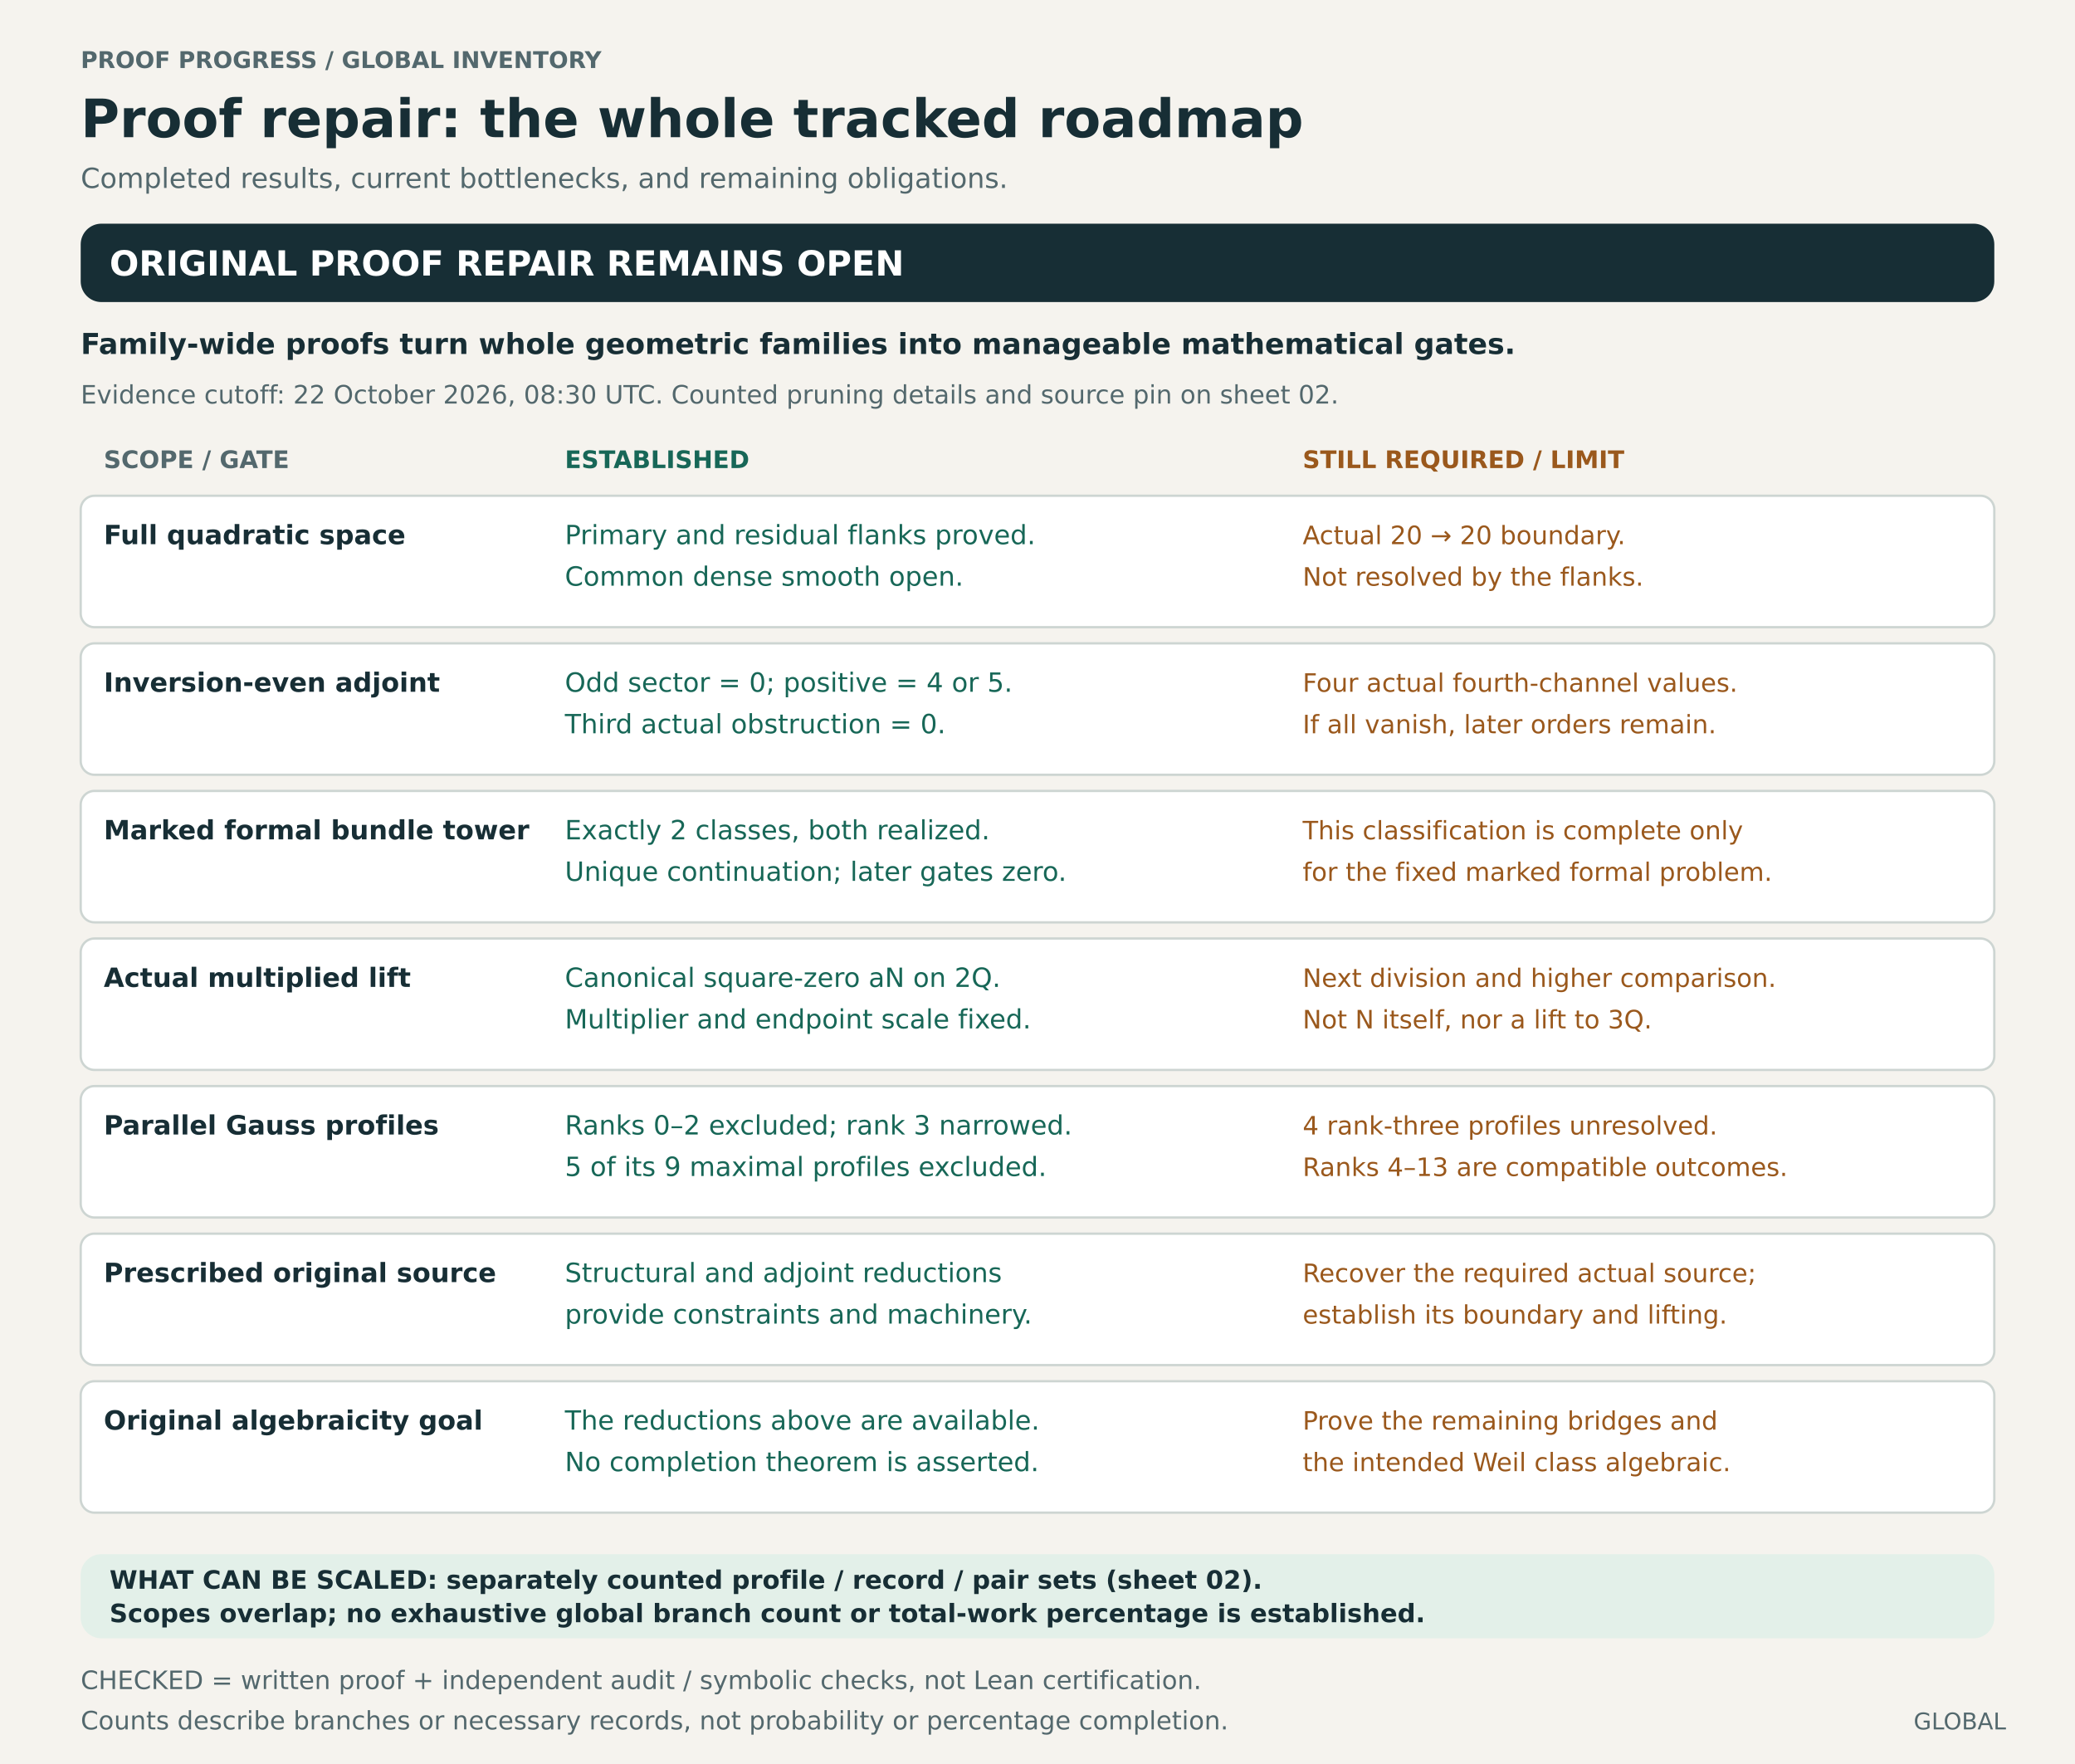
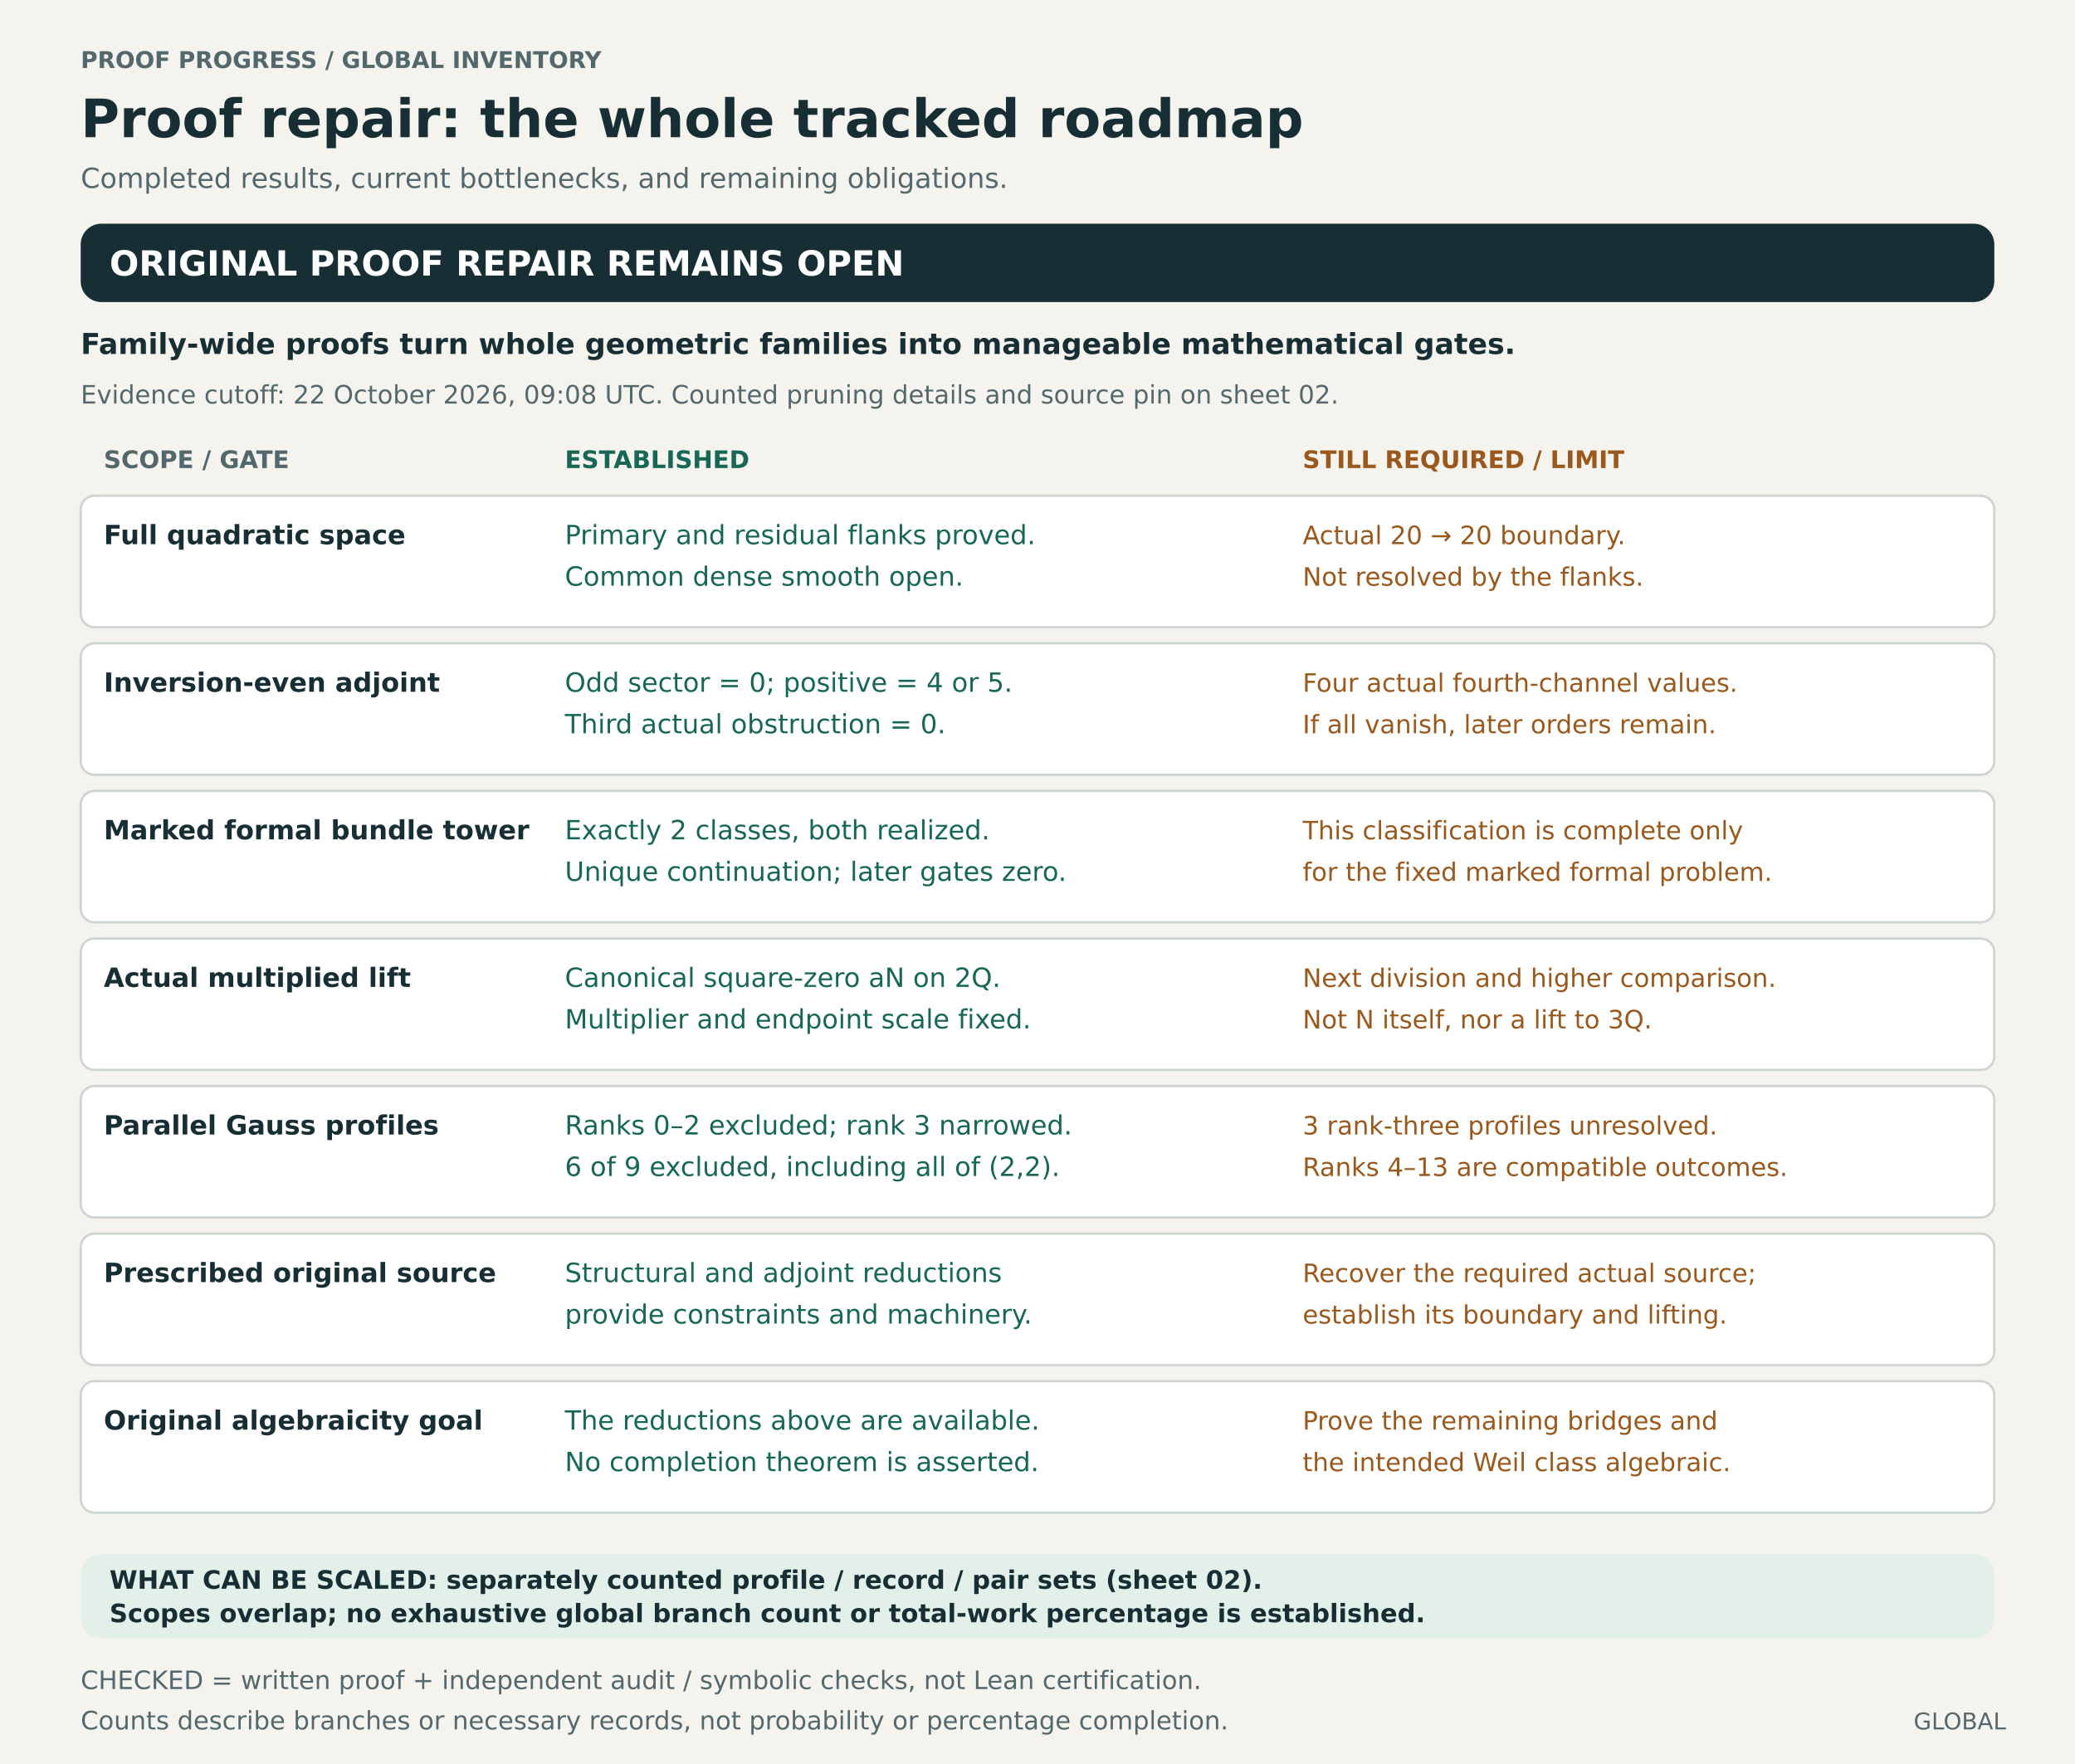
<svg xmlns="http://www.w3.org/2000/svg" width="1800" height="1530" viewBox="0 0 1800 1530">
  <defs>
    <marker id="arrow" markerWidth="10" markerHeight="10" refX="8" refY="5" orient="auto">
      <path d="M0,0 L10,5 L0,10" fill="none" stroke="#53686D" stroke-width="1.5" />
    </marker>
  </defs>
  <rect width="100%" height="100%" fill="#F5F3EE" />
  <text x="70" y="59" fill="#53686D" font-family="DejaVu Sans, sans-serif" font-size="20" font-weight="700">PROOF PROGRESS  /  GLOBAL INVENTORY</text>
  <text x="70" y="119" fill="#172E35" font-family="DejaVu Sans, sans-serif" font-size="46" font-weight="700">Proof repair: the whole tracked roadmap</text>
  <text x="70" y="163" fill="#53686D" font-family="DejaVu Sans, sans-serif" font-size="24" font-weight="400">Completed results, current bottlenecks, and remaining obligations.</text>
  <rect x="70" y="194" width="1660" height="68" rx="18" fill="#172E35" stroke="none" stroke-width="2" />
  <text x="95" y="239" fill="#FFFFFF" font-family="DejaVu Sans, sans-serif" font-size="30" font-weight="700">ORIGINAL PROOF REPAIR REMAINS OPEN</text>
  <text x="70" y="307" fill="#172E35" font-family="DejaVu Sans, sans-serif" font-size="25" font-weight="600">Family-wide proofs turn whole geometric families into manageable mathematical gates.</text>
-   <text x="70" y="350" fill="#53686D" font-family="DejaVu Sans, sans-serif" font-size="22" font-weight="400">Evidence cutoff: 22 October 2026, 08:30 UTC. Counted pruning details and source pin on sheet 02.</text>
+   <text x="70" y="350" fill="#53686D" font-family="DejaVu Sans, sans-serif" font-size="22" font-weight="400">Evidence cutoff: 22 October 2026, 09:08 UTC. Counted pruning details and source pin on sheet 02.</text>
  <text x="90" y="406" fill="#53686D" font-family="DejaVu Sans, sans-serif" font-size="21" font-weight="700">SCOPE / GATE</text>
  <text x="490" y="406" fill="#176757" font-family="DejaVu Sans, sans-serif" font-size="21" font-weight="700">ESTABLISHED</text>
  <text x="1130" y="406" fill="#9A581C" font-family="DejaVu Sans, sans-serif" font-size="21" font-weight="700">STILL REQUIRED / LIMIT</text>
  <rect x="70" y="430" width="1660" height="114" rx="12" fill="#FFFFFF" stroke="#CDD5D2" stroke-width="2" />
  <text x="90" y="472" fill="#172E35" font-family="DejaVu Sans, sans-serif" font-size="23" font-weight="700">Full quadratic space</text>
  <text x="490" y="472" fill="#176757" font-family="DejaVu Sans, sans-serif" font-size="23" font-weight="400">Primary and residual flanks proved.</text>
  <text x="490" y="508" fill="#176757" font-family="DejaVu Sans, sans-serif" font-size="23" font-weight="400">Common dense smooth open.</text>
  <text x="1130" y="472" fill="#9A581C" font-family="DejaVu Sans, sans-serif" font-size="22" font-weight="400">Actual 20 → 20 boundary.</text>
  <text x="1130" y="508" fill="#9A581C" font-family="DejaVu Sans, sans-serif" font-size="22" font-weight="400">Not resolved by the flanks.</text>
  <rect x="70" y="558" width="1660" height="114" rx="12" fill="#FFFFFF" stroke="#CDD5D2" stroke-width="2" />
  <text x="90" y="600" fill="#172E35" font-family="DejaVu Sans, sans-serif" font-size="23" font-weight="700">Inversion-even adjoint</text>
  <text x="490" y="600" fill="#176757" font-family="DejaVu Sans, sans-serif" font-size="23" font-weight="400">Odd sector = 0; positive = 4 or 5.</text>
  <text x="490" y="636" fill="#176757" font-family="DejaVu Sans, sans-serif" font-size="23" font-weight="400">Third actual obstruction = 0.</text>
  <text x="1130" y="600" fill="#9A581C" font-family="DejaVu Sans, sans-serif" font-size="22" font-weight="400">Four actual fourth-channel values.</text>
  <text x="1130" y="636" fill="#9A581C" font-family="DejaVu Sans, sans-serif" font-size="22" font-weight="400">If all vanish, later orders remain.</text>
  <rect x="70" y="686" width="1660" height="114" rx="12" fill="#FFFFFF" stroke="#CDD5D2" stroke-width="2" />
  <text x="90" y="728" fill="#172E35" font-family="DejaVu Sans, sans-serif" font-size="23" font-weight="700">Marked formal bundle tower</text>
  <text x="490" y="728" fill="#176757" font-family="DejaVu Sans, sans-serif" font-size="23" font-weight="400">Exactly 2 classes, both realized.</text>
  <text x="490" y="764" fill="#176757" font-family="DejaVu Sans, sans-serif" font-size="23" font-weight="400">Unique continuation; later gates zero.</text>
  <text x="1130" y="728" fill="#9A581C" font-family="DejaVu Sans, sans-serif" font-size="22" font-weight="400">This classification is complete only</text>
  <text x="1130" y="764" fill="#9A581C" font-family="DejaVu Sans, sans-serif" font-size="22" font-weight="400">for the fixed marked formal problem.</text>
  <rect x="70" y="814" width="1660" height="114" rx="12" fill="#FFFFFF" stroke="#CDD5D2" stroke-width="2" />
  <text x="90" y="856" fill="#172E35" font-family="DejaVu Sans, sans-serif" font-size="23" font-weight="700">Actual multiplied lift</text>
  <text x="490" y="856" fill="#176757" font-family="DejaVu Sans, sans-serif" font-size="23" font-weight="400">Canonical square-zero aN on 2Q.</text>
  <text x="490" y="892" fill="#176757" font-family="DejaVu Sans, sans-serif" font-size="23" font-weight="400">Multiplier and endpoint scale fixed.</text>
  <text x="1130" y="856" fill="#9A581C" font-family="DejaVu Sans, sans-serif" font-size="22" font-weight="400">Next division and higher comparison.</text>
  <text x="1130" y="892" fill="#9A581C" font-family="DejaVu Sans, sans-serif" font-size="22" font-weight="400">Not N itself, nor a lift to 3Q.</text>
  <rect x="70" y="942" width="1660" height="114" rx="12" fill="#FFFFFF" stroke="#CDD5D2" stroke-width="2" />
  <text x="90" y="984" fill="#172E35" font-family="DejaVu Sans, sans-serif" font-size="23" font-weight="700">Parallel Gauss profiles</text>
  <text x="490" y="984" fill="#176757" font-family="DejaVu Sans, sans-serif" font-size="23" font-weight="400">Ranks 0–2 excluded; rank 3 narrowed.</text>
-   <text x="490" y="1020" fill="#176757" font-family="DejaVu Sans, sans-serif" font-size="23" font-weight="400">5 of its 9 maximal profiles excluded.</text>
-   <text x="1130" y="984" fill="#9A581C" font-family="DejaVu Sans, sans-serif" font-size="22" font-weight="400">4 rank-three profiles unresolved.</text>
+   <text x="490" y="1020" fill="#176757" font-family="DejaVu Sans, sans-serif" font-size="23" font-weight="400">6 of 9 excluded, including all of (2,2).</text>
+   <text x="1130" y="984" fill="#9A581C" font-family="DejaVu Sans, sans-serif" font-size="22" font-weight="400">3 rank-three profiles unresolved.</text>
  <text x="1130" y="1020" fill="#9A581C" font-family="DejaVu Sans, sans-serif" font-size="22" font-weight="400">Ranks 4–13 are compatible outcomes.</text>
  <rect x="70" y="1070" width="1660" height="114" rx="12" fill="#FFFFFF" stroke="#CDD5D2" stroke-width="2" />
  <text x="90" y="1112" fill="#172E35" font-family="DejaVu Sans, sans-serif" font-size="23" font-weight="700">Prescribed original source</text>
  <text x="490" y="1112" fill="#176757" font-family="DejaVu Sans, sans-serif" font-size="23" font-weight="400">Structural and adjoint reductions</text>
  <text x="490" y="1148" fill="#176757" font-family="DejaVu Sans, sans-serif" font-size="23" font-weight="400">provide constraints and machinery.</text>
  <text x="1130" y="1112" fill="#9A581C" font-family="DejaVu Sans, sans-serif" font-size="22" font-weight="400">Recover the required actual source;</text>
  <text x="1130" y="1148" fill="#9A581C" font-family="DejaVu Sans, sans-serif" font-size="22" font-weight="400">establish its boundary and lifting.</text>
  <rect x="70" y="1198" width="1660" height="114" rx="12" fill="#FFFFFF" stroke="#CDD5D2" stroke-width="2" />
  <text x="90" y="1240" fill="#172E35" font-family="DejaVu Sans, sans-serif" font-size="23" font-weight="700">Original algebraicity goal</text>
  <text x="490" y="1240" fill="#176757" font-family="DejaVu Sans, sans-serif" font-size="23" font-weight="400">The reductions above are available.</text>
  <text x="490" y="1276" fill="#176757" font-family="DejaVu Sans, sans-serif" font-size="23" font-weight="400">No completion theorem is asserted.</text>
  <text x="1130" y="1240" fill="#9A581C" font-family="DejaVu Sans, sans-serif" font-size="22" font-weight="400">Prove the remaining bridges and</text>
  <text x="1130" y="1276" fill="#9A581C" font-family="DejaVu Sans, sans-serif" font-size="22" font-weight="400">the intended Weil class algebraic.</text>
  <rect x="70" y="1348" width="1660" height="73" rx="18" fill="#E3F0E9" stroke="none" stroke-width="2" />
  <text x="95" y="1378" fill="#172E35" font-family="DejaVu Sans, sans-serif" font-size="22" font-weight="600">WHAT CAN BE SCALED: separately counted profile / record / pair sets (sheet 02).</text>
  <text x="95" y="1407" fill="#172E35" font-family="DejaVu Sans, sans-serif" font-size="22" font-weight="600">Scopes overlap; no exhaustive global branch count or total-work percentage is established.</text>
  <text x="70" y="1465" fill="#53686D" font-family="DejaVu Sans, sans-serif" font-size="22" font-weight="400">CHECKED = written proof + independent audit / symbolic checks, not Lean certification.</text>
  <text x="70" y="1500" fill="#53686D" font-family="DejaVu Sans, sans-serif" font-size="22" font-weight="400">Counts describe branches or necessary records, not probability or percentage completion.</text>
  <text x="1660" y="1500" fill="#53686D" font-family="DejaVu Sans, sans-serif" font-size="20" font-weight="400">GLOBAL</text>
</svg>
